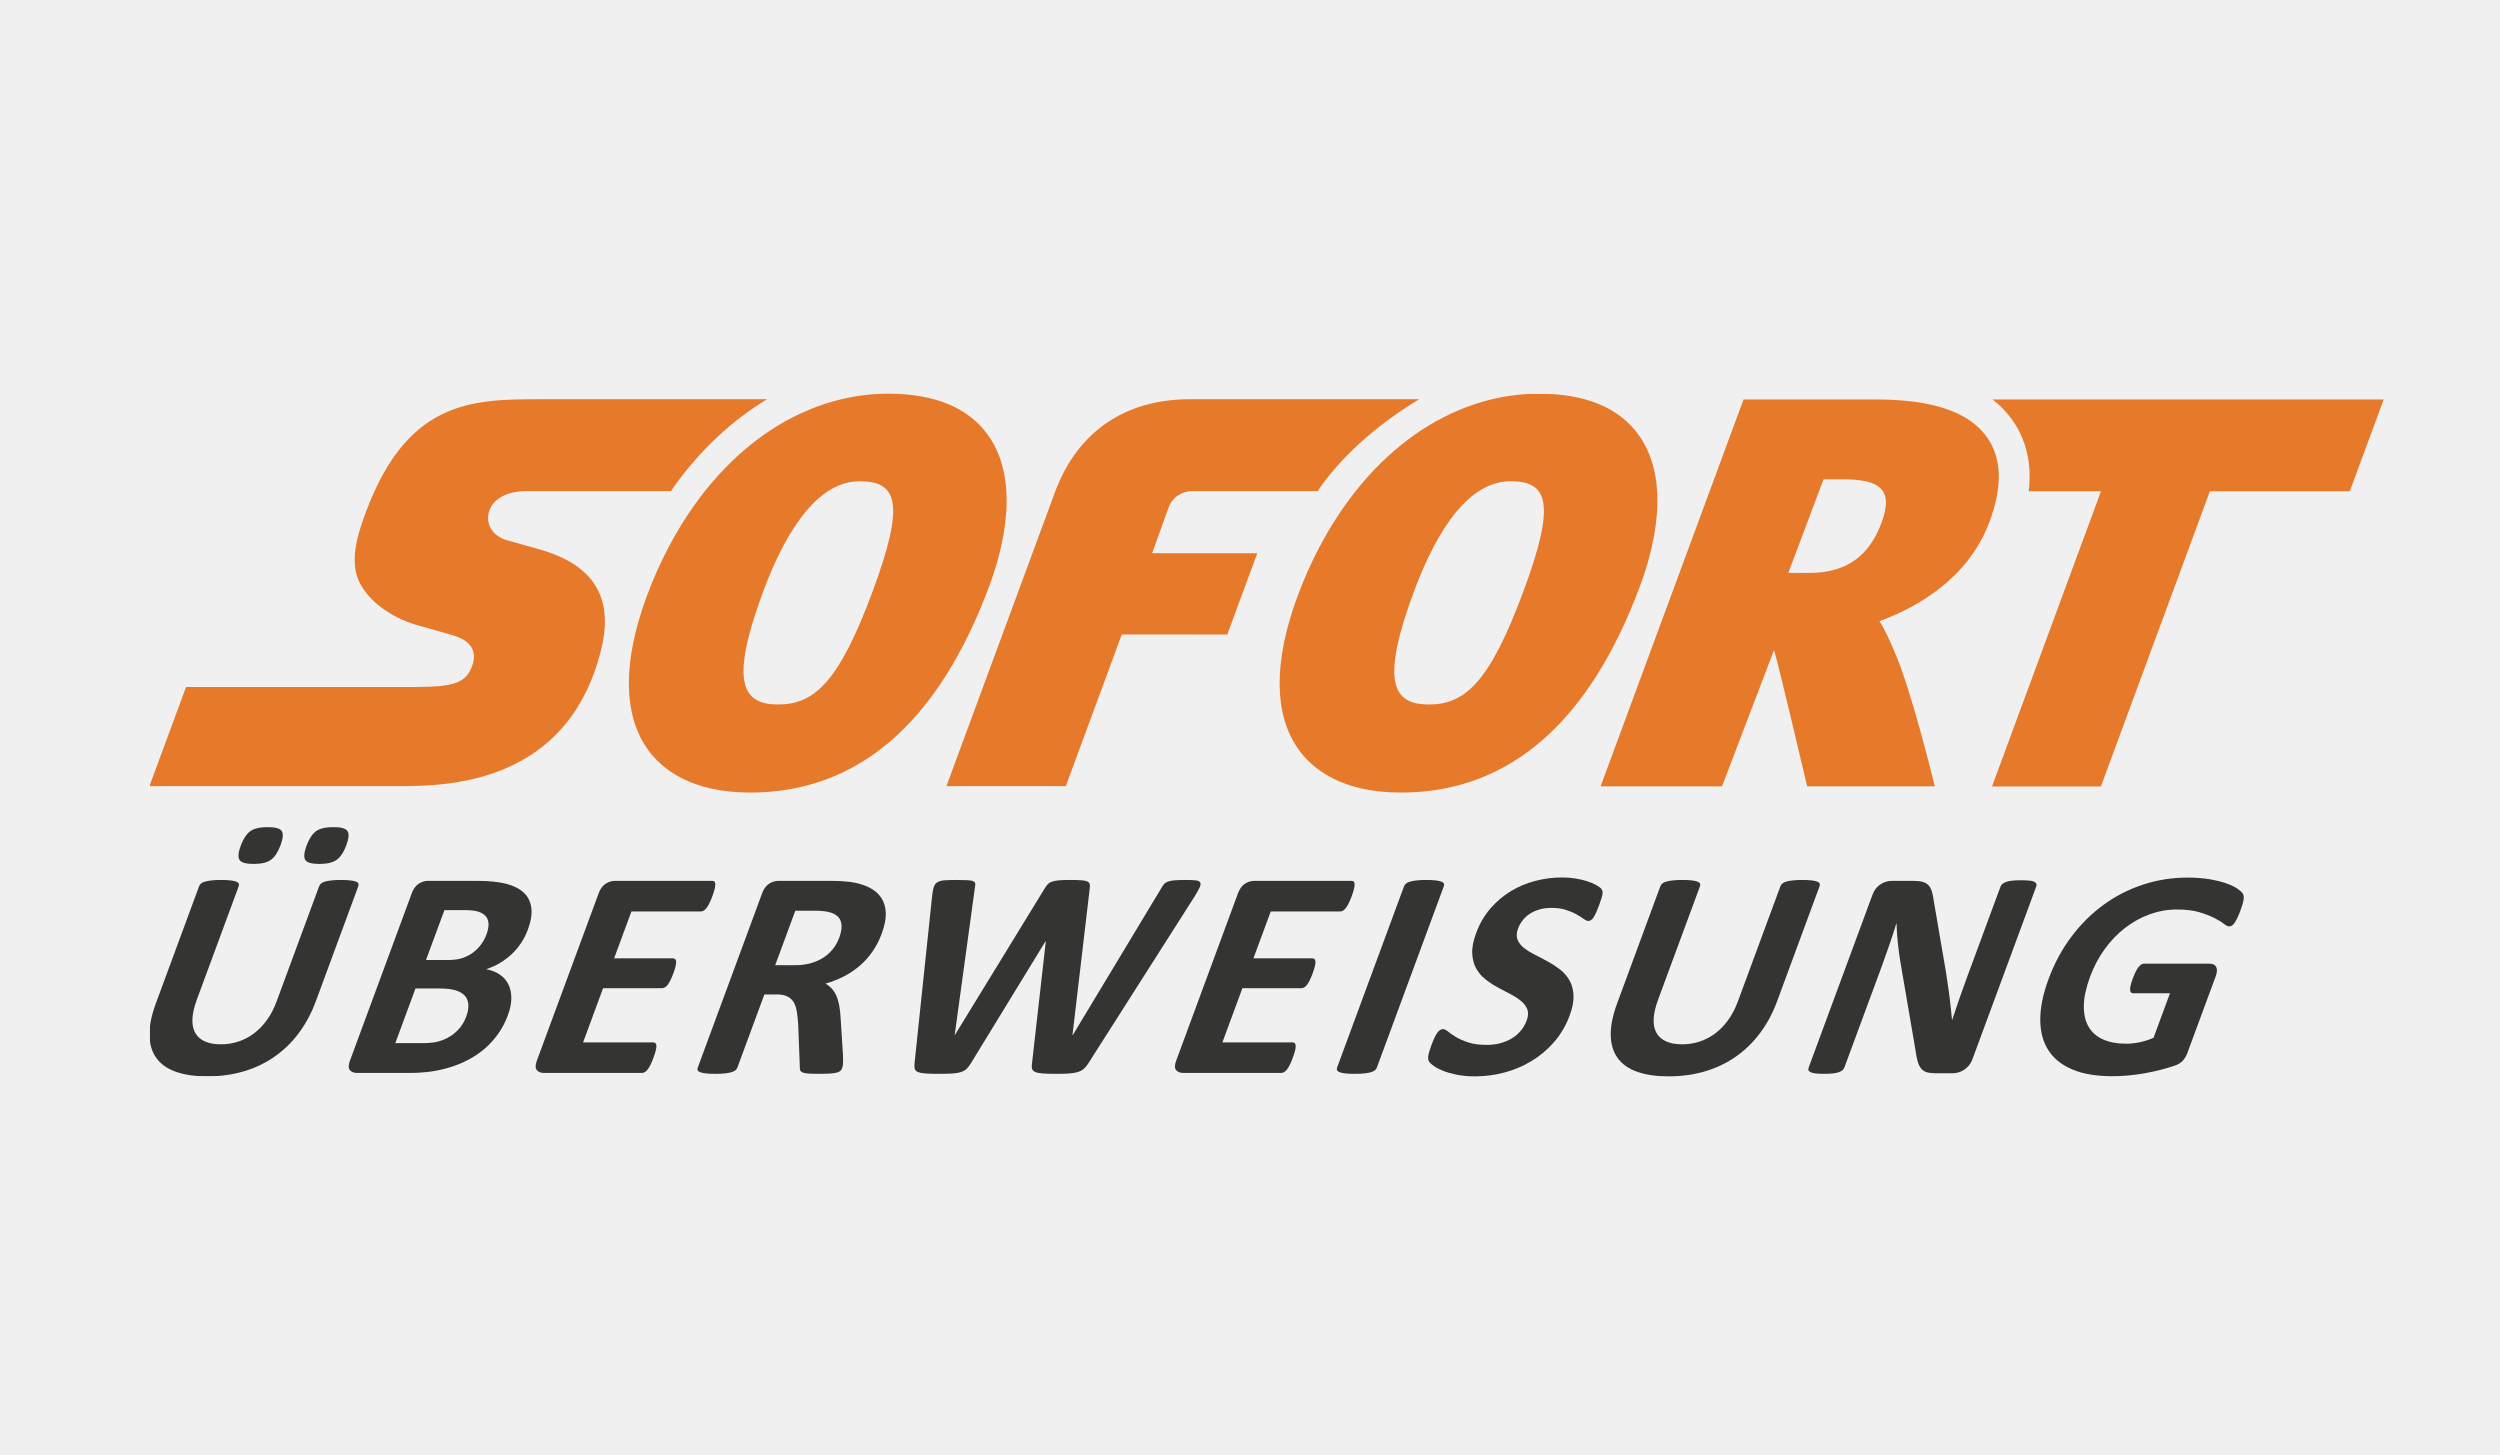
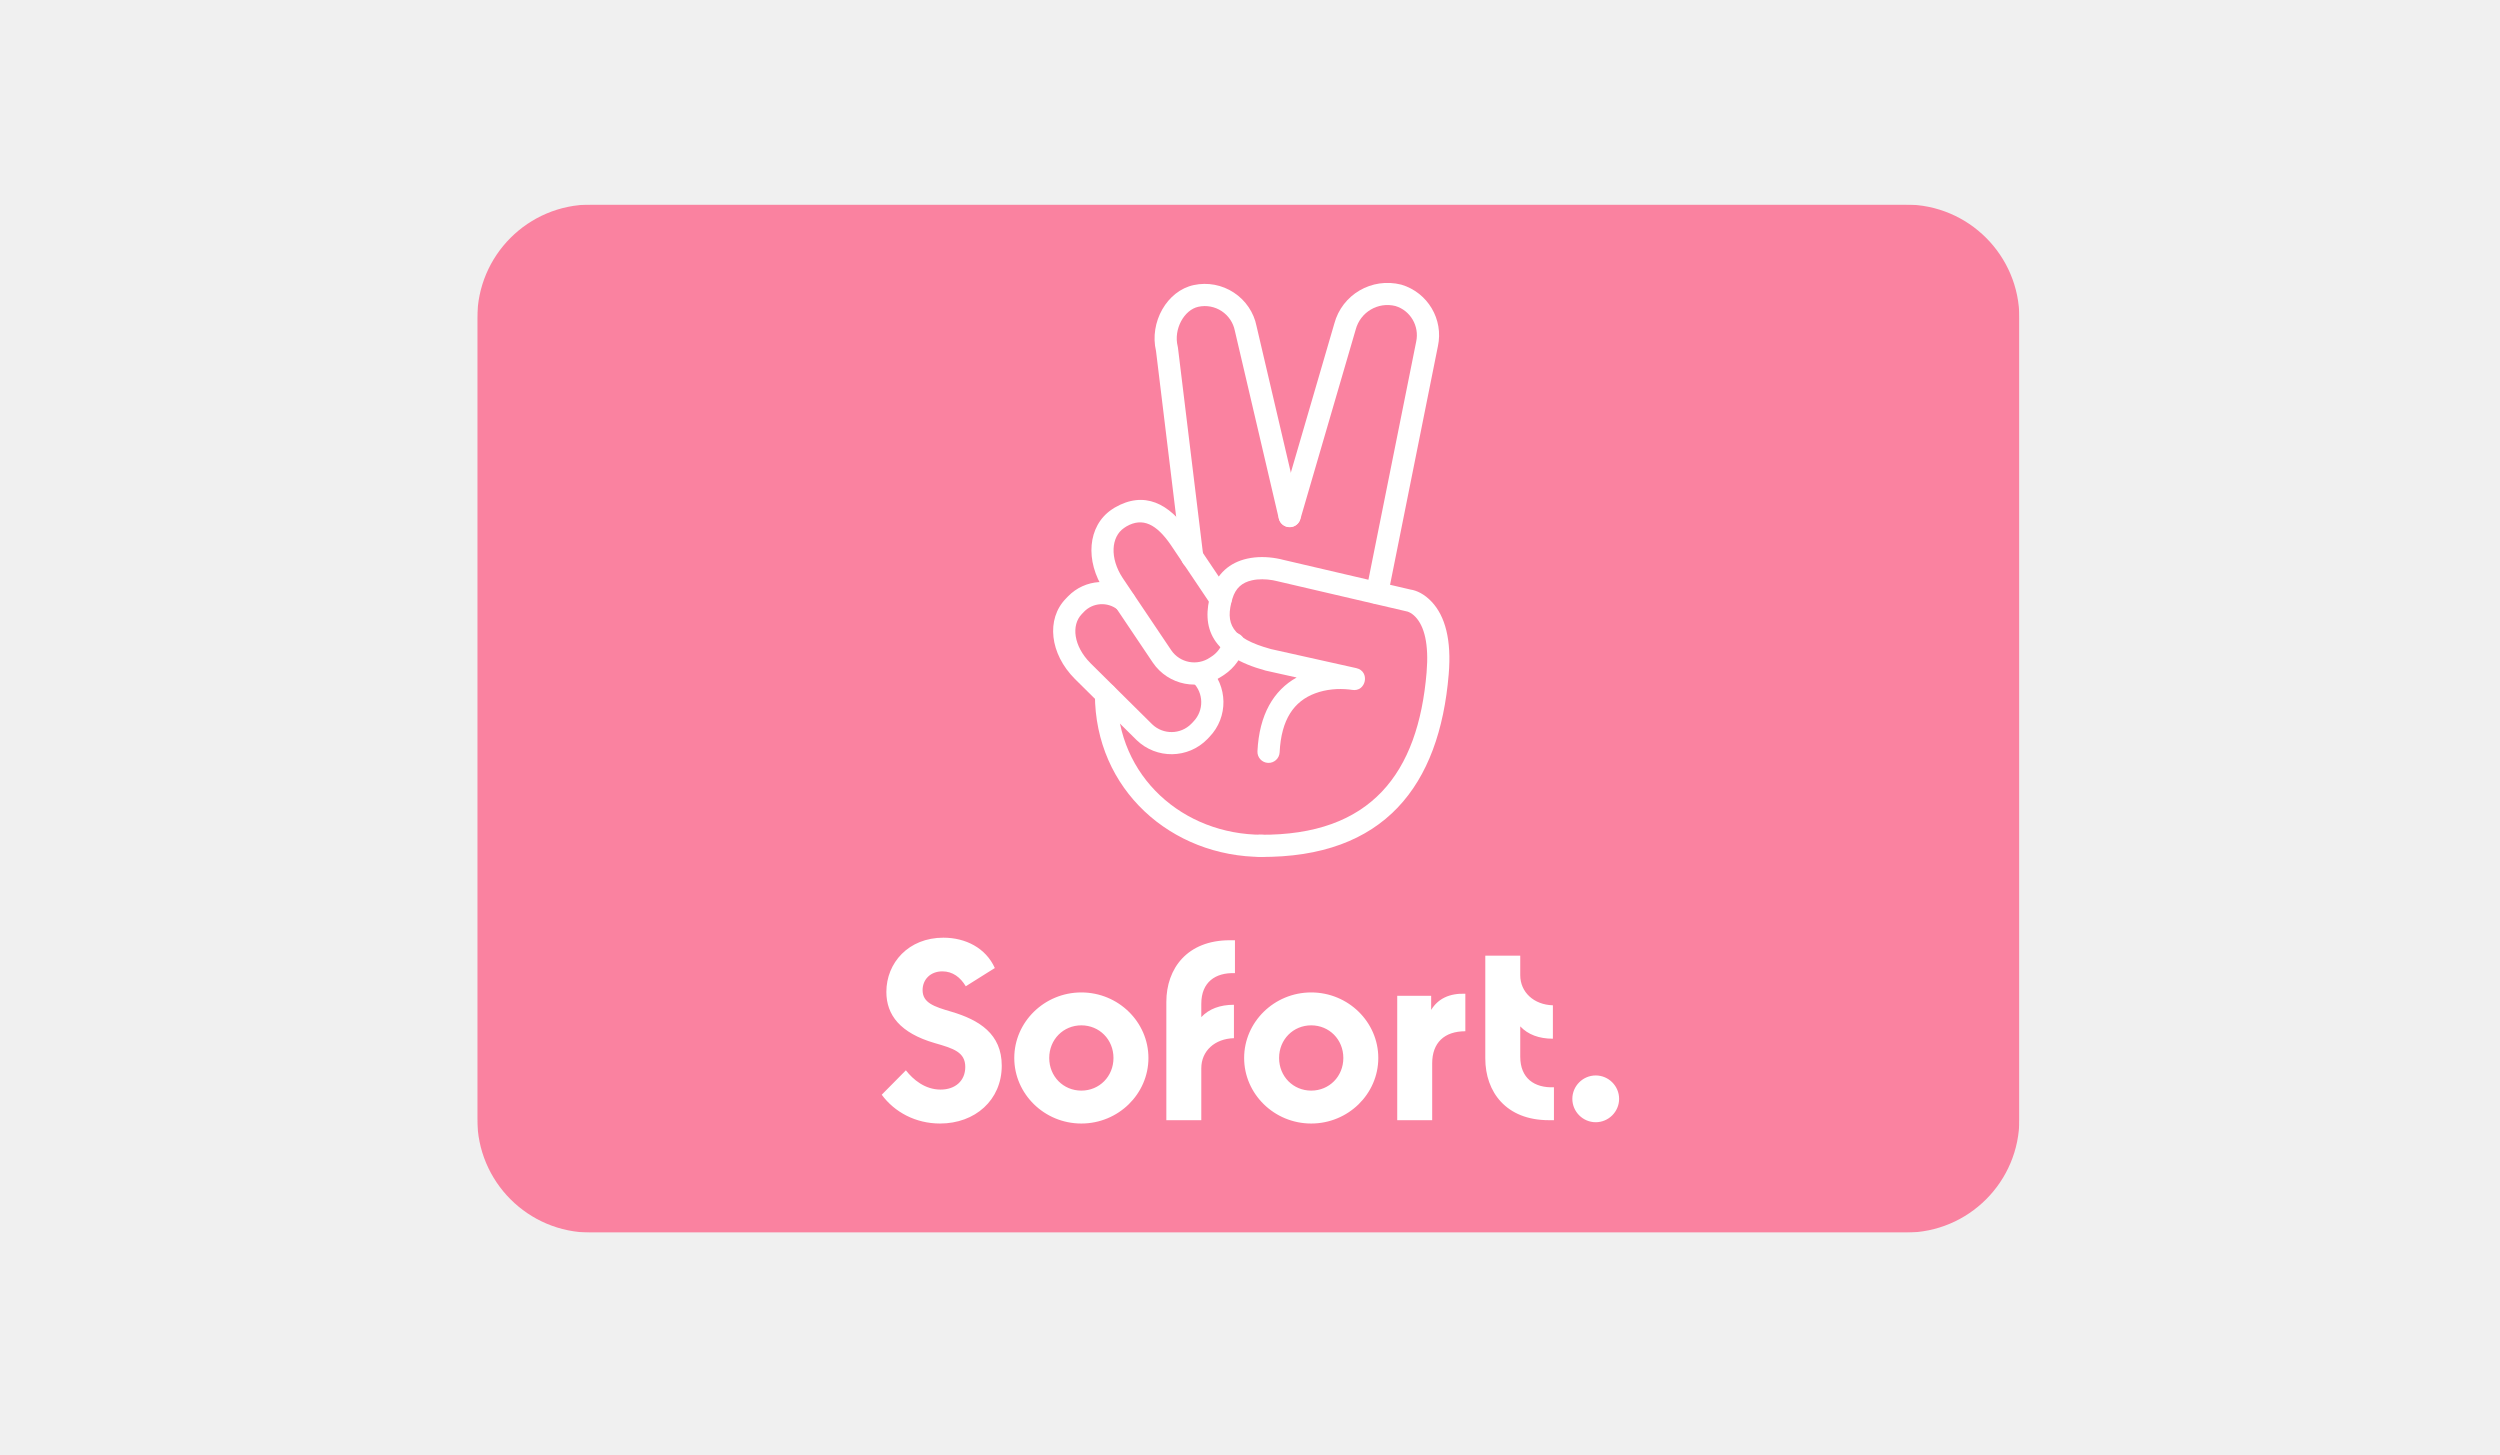
<svg xmlns="http://www.w3.org/2000/svg" xmlns:xlink="http://www.w3.org/1999/xlink" width="110px" height="64px" viewBox="0 0 110 64" version="1.1">
  <defs>
-     <polygon id="path-1" points="0.021 0.043 98.308 0.043 98.308 30.08 0.021 30.08" />
-     <polygon id="path-3" points="0.021 0.043 98.308 0.043 98.308 30.08 0.021 30.08" />
-     <polygon id="path-5" points="0.021 0.043 98.308 0.043 98.308 30.08 0.021 30.08" />
-     <polygon id="path-7" points="0.021 0.043 98.308 0.043 98.308 30.08 0.021 30.08" />
+     <rect id="path-1" x="0" y="0" width="67.853" height="45.235" rx="5" />
  </defs>
  <g id="Others" stroke="none" stroke-width="1" fill="none" fill-rule="evenodd">
    <g id="sofort">
-       <g transform="translate(6.575, 17.28)">
-         <path d="M81.098,0.296 C81.436,0.56 81.727,0.86 81.97,1.204 C82.591,2.087 82.829,3.135 82.688,4.337 L85.868,4.337 L81.074,17.324 L85.864,17.324 L90.66,4.337 L96.815,4.337 L98.308,0.296 L81.098,0.296" id="Fill-1" fill="#E7792B" />
-         <g id="Group-5">
-           <g id="Fill-2-Clipped">
-             <mask id="mask-2" fill="white">
-               <use xlink:href="#path-1" />
-             </mask>
-             <g id="path-1" />
-             <path d="M76.21,5.726 C75.697,7.088 74.776,7.929 73.024,7.929 L73.017,7.929 L72.111,7.927 L73.66,3.811 L74.542,3.811 C76.154,3.811 76.756,4.276 76.21,5.726 L76.21,5.726 Z M80.858,1.965 C80.07,0.847 78.467,0.298 75.955,0.296 L70.141,0.296 L63.851,17.32 L69.193,17.32 L71.48,11.328 C71.592,11.574 72.94,17.32 72.94,17.32 L78.557,17.32 C78.557,17.32 77.535,13.098 76.783,11.392 C76.591,10.955 76.389,10.463 76.12,10.052 C77.706,9.471 80.005,8.223 80.957,5.696 C81.542,4.142 81.508,2.887 80.858,1.965 L80.858,1.965 Z" id="Fill-2" fill="#E7792B" mask="url(#mask-2)" />
-           </g>
-           <g id="Fill-4-Clipped">
-             <mask id="mask-4" fill="white">
-               <use xlink:href="#path-3" />
-             </mask>
-             <g id="path-1" />
-             <path d="M27.177,0.286 L17.273,0.286 C15.711,0.286 14.195,0.286 12.835,0.966 C11.476,1.646 10.277,3.006 9.353,5.727 C9.153,6.312 9.047,6.815 9.033,7.253 C9.019,7.692 9.096,8.065 9.265,8.389 C9.473,8.784 9.809,9.157 10.231,9.47 C10.653,9.784 11.158,10.04 11.701,10.203 C11.722,10.208 12.008,10.289 12.354,10.386 C12.699,10.484 13.103,10.601 13.358,10.677 C13.508,10.722 13.672,10.781 13.821,10.869 C13.971,10.957 14.104,11.074 14.189,11.236 C14.244,11.344 14.274,11.461 14.277,11.587 C14.281,11.714 14.259,11.851 14.208,11.995 C14.082,12.365 13.889,12.603 13.523,12.749 C13.158,12.894 12.62,12.941 11.803,12.947 L1.612,12.947 L0,17.31 L10.909,17.31 C11.936,17.31 13.813,17.31 15.616,16.554 C17.42,15.799 19.15,14.289 19.883,11.269 C20.158,10.134 20.073,9.209 19.621,8.483 C19.168,7.757 18.35,7.23 17.159,6.892 C17.159,6.892 16.892,6.816 16.577,6.728 C16.265,6.639 15.904,6.538 15.719,6.485 C15.414,6.399 15.18,6.225 15.041,6.003 C14.903,5.783 14.861,5.514 14.94,5.239 C15.022,4.954 15.22,4.726 15.506,4.569 C15.793,4.413 16.17,4.327 16.61,4.327 L22.951,4.327 C22.996,4.263 23.036,4.194 23.081,4.131 C24.24,2.516 25.641,1.209 27.177,0.286" id="Fill-4" fill="#E7792B" mask="url(#mask-4)" />
+       <g transform="translate(21, 9)">
+         <g id="Clipped">
+           <mask id="mask-2" fill="white">
+             <use xlink:href="#path-1" />
+           </mask>
+           <g id="-now-a" />
+           <g id="Group" mask="url(#mask-2)" fill-rule="nonzero" fill="#FA82A0">
+             <rect id="Rectangle-path" x="0" y="0" width="67.853" height="45.235" />
          </g>
        </g>
-         <path d="M31.829,8.719 C30.349,12.713 29.274,13.718 27.657,13.718 L27.654,13.718 C26.079,13.716 25.527,12.734 27,8.759 C28.102,5.792 29.527,3.895 31.252,3.895 L31.253,3.895 C32.894,3.896 33.27,4.834 31.829,8.719 L31.829,8.719 Z M36.909,1.881 C36.046,0.663 34.569,0.044 32.513,0.043 C31.168,0.043 29.864,0.348 28.64,0.916 C26.89,1.732 25.304,3.094 24.009,4.901 C23.168,6.074 22.448,7.433 21.884,8.954 C20.821,11.823 20.832,14.152 21.92,15.687 C22.536,16.554 23.817,17.59 26.422,17.593 L26.431,17.593 C31.177,17.593 34.72,14.527 36.963,8.481 C37.555,6.881 38.337,3.896 36.909,1.881 L36.909,1.881 Z" id="Fill-6" fill="#E7792B" />
-         <path d="M55.871,0.286 L45.777,0.286 C42.955,0.286 40.854,1.693 39.862,4.327 L35.068,17.31 L40.32,17.31 L42.784,10.636 L47.425,10.639 L48.745,7.065 L44.119,7.062 L44.864,4.992 C45.019,4.621 45.39,4.326 45.933,4.326 C46.236,4.326 49.643,4.327 51.406,4.328 C51.452,4.264 51.492,4.194 51.537,4.131 C52.695,2.516 54.335,1.209 55.871,0.286" id="Fill-7" fill="#E7792B" />
-         <g id="Group-11">
-           <g id="Fill-8-Clipped">
-             <mask id="mask-6" fill="white">
-               <use xlink:href="#path-5" />
-             </mask>
-             <g id="path-3" />
-             <path d="M60.462,8.719 C58.982,12.713 57.908,13.718 56.291,13.718 L56.288,13.718 C54.711,13.716 54.161,12.734 55.634,8.759 C56.734,5.792 58.161,3.895 59.885,3.895 L59.888,3.895 C61.527,3.896 61.903,4.834 60.462,8.719 L60.462,8.719 Z M65.542,1.881 C64.678,0.663 63.202,0.044 61.145,0.043 C59.802,0.043 58.497,0.348 57.274,0.916 C55.524,1.732 53.938,3.094 52.643,4.901 C51.801,6.074 51.081,7.433 50.517,8.954 C49.453,11.823 49.466,14.152 50.554,15.687 C51.17,16.554 52.45,17.59 55.057,17.593 L55.064,17.593 C59.811,17.593 63.354,14.527 65.595,8.481 C66.19,6.881 66.97,3.896 65.542,1.881 L65.542,1.881 Z" id="Fill-8" fill="#E7792B" mask="url(#mask-6)" />
-           </g>
-           <g id="Fill-10-Clipped">
-             <mask id="mask-8" fill="white">
-               <use xlink:href="#path-7" />
-             </mask>
-             <g id="path-3" />
-             <path d="M8.664,19.91 C8.551,20.215 8.41,20.428 8.242,20.55 C8.073,20.673 7.819,20.733 7.478,20.733 C7.138,20.733 6.931,20.675 6.857,20.557 C6.784,20.439 6.802,20.233 6.911,19.936 C7.025,19.628 7.165,19.413 7.331,19.292 C7.497,19.174 7.749,19.113 8.09,19.113 C8.43,19.113 8.638,19.171 8.715,19.286 C8.792,19.402 8.775,19.61 8.664,19.91 L8.664,19.91 Z M5.768,19.91 C5.655,20.215 5.515,20.428 5.349,20.55 C5.182,20.673 4.929,20.733 4.589,20.733 C4.249,20.733 4.041,20.675 3.965,20.557 C3.889,20.439 3.906,20.233 4.015,19.936 C4.129,19.628 4.271,19.413 4.438,19.292 C4.606,19.174 4.858,19.113 5.194,19.113 C5.538,19.113 5.748,19.171 5.822,19.286 C5.897,19.402 5.879,19.61 5.768,19.91 L5.768,19.91 Z M7.319,26.782 C7.128,27.3 6.879,27.764 6.573,28.173 C6.268,28.583 5.912,28.929 5.507,29.211 C5.103,29.495 4.652,29.71 4.155,29.858 C3.658,30.005 3.123,30.08 2.549,30.08 C2.01,30.08 1.55,30.014 1.172,29.881 C0.792,29.748 0.504,29.546 0.307,29.276 C0.111,29.006 0.009,28.67 0,28.267 C-0.007,27.865 0.088,27.394 0.288,26.854 L2.186,21.713 C2.203,21.67 2.23,21.63 2.269,21.596 C2.308,21.561 2.366,21.532 2.443,21.511 C2.52,21.489 2.616,21.471 2.731,21.458 C2.846,21.445 2.99,21.438 3.162,21.438 C3.33,21.438 3.467,21.445 3.572,21.458 C3.678,21.471 3.76,21.489 3.818,21.511 C3.877,21.532 3.914,21.561 3.929,21.596 C3.945,21.63 3.946,21.67 3.929,21.713 L2.086,26.703 C1.963,27.039 1.897,27.33 1.89,27.575 C1.883,27.822 1.929,28.025 2.026,28.186 C2.124,28.347 2.266,28.468 2.455,28.549 C2.644,28.629 2.873,28.67 3.143,28.67 C3.417,28.67 3.677,28.628 3.924,28.545 C4.171,28.462 4.4,28.342 4.608,28.183 C4.817,28.024 5.006,27.828 5.173,27.595 C5.341,27.362 5.48,27.097 5.589,26.801 L7.468,21.713 C7.484,21.67 7.511,21.63 7.551,21.596 C7.59,21.561 7.647,21.532 7.721,21.511 C7.796,21.489 7.892,21.471 8.009,21.458 C8.127,21.445 8.269,21.438 8.437,21.438 C8.605,21.438 8.741,21.445 8.844,21.458 C8.948,21.471 9.029,21.489 9.087,21.511 C9.146,21.532 9.181,21.561 9.194,21.596 C9.208,21.63 9.207,21.67 9.191,21.713 L7.319,26.782 L7.319,26.782 Z" id="Fill-10" fill="#343433" mask="url(#mask-8)" />
-           </g>
+         <path d="M20.363,40.435 C21.901,40.435 23.077,39.405 23.077,37.89 C23.077,36.488 22.082,35.877 20.861,35.515 C20.081,35.289 19.594,35.119 19.594,34.565 C19.594,34.102 19.934,33.74 20.465,33.74 C20.917,33.74 21.257,34 21.494,34.396 L22.772,33.593 C22.376,32.711 21.483,32.258 20.51,32.258 C18.972,32.258 18,33.367 18,34.644 C18,35.662 18.611,36.454 20.126,36.895 C20.951,37.132 21.472,37.291 21.472,37.947 C21.472,38.557 21.031,38.942 20.386,38.942 C19.696,38.942 19.176,38.501 18.859,38.094 L17.796,39.168 C18.362,39.937 19.289,40.435 20.363,40.435 Z M26.579,40.435 C24.951,40.435 23.628,39.134 23.628,37.551 C23.628,35.968 24.951,34.667 26.579,34.667 C28.208,34.667 29.531,35.968 29.531,37.551 C29.531,39.134 28.208,40.435 26.579,40.435 Z M26.579,38.987 C27.371,38.987 27.993,38.365 27.993,37.551 C27.993,36.737 27.371,36.115 26.579,36.115 C25.788,36.115 25.166,36.737 25.166,37.551 C25.166,38.365 25.788,38.987 26.579,38.987 Z M33.338,33.819 L33.338,32.371 L33.112,32.371 C31.235,32.371 30.319,33.615 30.319,35.086 L30.319,40.288 L31.857,40.288 L31.857,38.003 C31.857,37.246 32.445,36.703 33.293,36.68 L33.293,35.21 C32.682,35.21 32.196,35.391 31.857,35.753 L31.857,35.165 C31.857,34.215 32.479,33.785 33.338,33.819 Z M36.693,40.435 C35.065,40.435 33.742,39.134 33.742,37.551 C33.742,35.968 35.065,34.667 36.693,34.667 C38.322,34.667 39.645,35.968 39.645,37.551 C39.645,39.134 38.322,40.435 36.693,40.435 Z M36.693,38.987 C37.485,38.987 38.107,38.365 38.107,37.551 C38.107,36.737 37.485,36.115 36.693,36.115 C35.902,36.115 35.28,36.737 35.28,37.551 C35.28,38.365 35.902,38.987 36.693,38.987 Z M41.971,35.436 L41.971,34.814 L40.478,34.814 L40.478,40.288 L42.016,40.288 L42.016,37.788 C42.016,36.884 42.547,36.375 43.475,36.375 L43.475,34.724 C42.774,34.701 42.276,34.939 41.971,35.436 Z M45.891,37.494 L45.891,36.16 C46.23,36.522 46.717,36.703 47.327,36.703 L47.327,35.233 C46.49,35.21 45.891,34.656 45.891,33.909 L45.891,33.05 L44.353,33.05 L44.353,37.573 C44.353,39.044 45.269,40.288 47.146,40.288 L47.373,40.288 L47.373,38.84 C46.513,38.874 45.891,38.444 45.891,37.494 Z M49.212,40.378 C49.778,40.378 50.241,39.914 50.241,39.349 C50.241,38.784 49.778,38.32 49.212,38.32 C48.647,38.32 48.183,38.784 48.183,39.349 C48.183,39.914 48.647,40.378 49.212,40.378 Z" id="Shape" fill="#FFFFFF" fill-rule="nonzero" />
+         <g id="Group" transform="translate(24.73798, 2.827198)" fill-rule="nonzero" fill="#FFFFFF">
+           <path d="M6.751,18.197 C7.23,18.668 7.24,19.437 6.774,19.92 L6.68,20.019 C6.213,20.496 5.442,20.508 4.956,20.04 L2.243,17.352 C1.496,16.602 1.388,15.677 1.864,15.189 L1.959,15.089 C2.351,14.686 2.99,14.643 3.435,14.994 C3.647,15.16 3.954,15.124 4.121,14.912 C4.288,14.701 4.251,14.394 4.039,14.227 C3.201,13.567 1.999,13.647 1.255,14.413 L1.16,14.512 C0.279,15.417 0.456,16.942 1.553,18.042 L4.274,20.738 C5.151,21.582 6.537,21.561 7.383,20.696 L7.479,20.595 C8.315,19.729 8.296,18.348 7.436,17.502 C7.244,17.313 6.934,17.315 6.745,17.507 C6.556,17.699 6.559,18.008 6.751,18.197 Z M5.127,3.621 L6.237,12.754 C6.27,13.022 6.513,13.212 6.781,13.18 C7.048,13.147 7.239,12.904 7.207,12.637 L6.092,3.474 L6.081,3.415 C5.891,2.655 6.364,1.804 6.993,1.67 C7.346,1.594 7.714,1.664 8.015,1.862 C8.316,2.061 8.525,2.371 8.595,2.725 L10.528,10.988 C10.59,11.25 10.853,11.413 11.115,11.352 C11.378,11.291 11.541,11.028 11.479,10.766 L9.549,2.52 C9.433,1.927 9.073,1.39 8.553,1.048 C8.034,0.705 7.398,0.585 6.79,0.715 C5.606,0.967 4.828,2.354 5.127,3.621 Z" id="Shape" />
+           <path d="M15.334,14.354 L17.53,3.405 C17.785,2.226 17.084,1.043 15.92,0.697 C14.617,0.368 13.311,1.135 12.971,2.414 L10.54,10.745 C10.464,11.004 10.613,11.274 10.872,11.35 C11.131,11.425 11.402,11.277 11.477,11.018 L13.912,2.676 C14.118,1.902 14.896,1.445 15.662,1.638 C16.316,1.833 16.723,2.519 16.574,3.206 L14.376,14.162 C14.323,14.426 14.495,14.683 14.759,14.736 C15.023,14.789 15.281,14.618 15.334,14.354 Z M9.803,24.902 C6.322,24.902 3.414,22.348 3.414,18.72 C3.414,18.45 3.195,18.232 2.926,18.232 C2.656,18.232 2.438,18.45 2.438,18.72 C2.438,22.917 5.808,25.878 9.803,25.878 C10.072,25.878 10.291,25.659 10.291,25.39 C10.291,25.12 10.072,24.902 9.803,24.902 Z M8.081,16.367 C8.005,16.641 7.835,16.879 7.601,17.039 L7.496,17.109 C6.935,17.486 6.176,17.34 5.796,16.782 L3.661,13.606 C3.079,12.722 3.155,11.792 3.716,11.407 L3.82,11.338 C4.539,10.921 5.15,11.237 5.778,12.152 L7.563,14.809 C7.714,15.033 8.017,15.092 8.241,14.942 C8.465,14.792 8.525,14.489 8.374,14.265 L6.586,11.604 C5.703,10.318 4.609,9.752 3.304,10.51 L3.168,10.599 C2.119,11.319 1.994,12.849 2.848,14.146 L4.987,17.329 C5.67,18.333 7.034,18.596 8.04,17.92 L8.148,17.848 C8.577,17.553 8.884,17.123 9.022,16.628 C9.094,16.369 8.942,16.1 8.682,16.028 C8.422,15.956 8.153,16.108 8.081,16.367 Z" id="Shape" />
+           <path d="M11.314,17.983 C10.299,18.55 9.668,19.616 9.59,21.229 C9.577,21.499 9.785,21.727 10.054,21.74 C10.323,21.753 10.552,21.546 10.566,21.277 C10.636,19.816 11.205,19.027 12.123,18.682 C12.615,18.497 13.15,18.46 13.621,18.51 C13.684,18.516 13.726,18.523 13.743,18.526 C14.372,18.643 14.563,17.71 13.939,17.57 L10.184,16.732 C8.427,16.251 8.162,15.601 8.487,14.517 C8.627,14.045 8.916,13.802 9.351,13.706 C9.639,13.642 9.962,13.65 10.269,13.703 C10.357,13.719 10.42,13.734 10.447,13.742 L16.147,15.072 C16.185,15.079 16.211,15.086 16.258,15.108 C16.352,15.15 16.45,15.219 16.546,15.321 C16.928,15.729 17.139,16.499 17.032,17.762 C16.66,22.194 14.594,24.945 9.697,24.902 C9.427,24.9 9.207,25.116 9.204,25.386 C9.202,25.655 9.419,25.875 9.688,25.878 C15.192,25.926 17.596,22.725 18.005,17.844 C18.134,16.325 17.848,15.283 17.259,14.654 C16.934,14.307 16.591,14.152 16.328,14.114 L10.693,12.798 C10.658,12.787 10.562,12.764 10.437,12.742 C10.015,12.668 9.57,12.657 9.139,12.753 C8.375,12.923 7.798,13.407 7.551,14.238 C7.082,15.802 7.583,17.032 9.949,17.679 L11.314,17.983 Z" id="Shape" />
        </g>
-         <path d="M14.831,23.836 C14.893,23.666 14.922,23.514 14.92,23.379 C14.917,23.244 14.878,23.132 14.805,23.042 C14.731,22.953 14.624,22.884 14.48,22.837 C14.337,22.789 14.13,22.765 13.861,22.765 L12.98,22.765 L12.169,24.96 L13.143,24.96 C13.395,24.96 13.606,24.93 13.778,24.871 C13.951,24.813 14.105,24.732 14.242,24.63 C14.379,24.527 14.497,24.407 14.597,24.271 C14.696,24.133 14.774,23.989 14.831,23.836 L14.831,23.836 Z M13.938,27.454 C14.01,27.258 14.042,27.083 14.033,26.928 C14.024,26.774 13.974,26.644 13.885,26.54 C13.795,26.436 13.661,26.355 13.484,26.298 C13.305,26.242 13.057,26.213 12.739,26.213 L11.706,26.213 L10.819,28.617 L12.078,28.617 C12.32,28.617 12.533,28.592 12.717,28.543 C12.902,28.492 13.073,28.418 13.231,28.32 C13.388,28.222 13.528,28.1 13.651,27.954 C13.773,27.808 13.869,27.642 13.938,27.454 L13.938,27.454 Z M15.769,27.396 C15.658,27.696 15.516,27.968 15.341,28.212 C15.167,28.456 14.971,28.672 14.755,28.859 C14.537,29.046 14.301,29.207 14.046,29.342 C13.791,29.477 13.523,29.588 13.244,29.675 C12.964,29.762 12.677,29.827 12.381,29.868 C12.085,29.909 11.764,29.93 11.42,29.93 L9.14,29.93 C8.995,29.93 8.887,29.887 8.819,29.802 C8.751,29.717 8.753,29.58 8.824,29.388 L11.544,22.02 C11.615,21.828 11.716,21.69 11.847,21.605 C11.978,21.52 12.116,21.478 12.261,21.478 L14.416,21.478 C14.941,21.478 15.37,21.522 15.702,21.608 C16.034,21.696 16.293,21.827 16.478,22.004 C16.662,22.18 16.771,22.403 16.804,22.673 C16.837,22.943 16.786,23.261 16.65,23.627 C16.574,23.832 16.477,24.024 16.357,24.206 C16.237,24.386 16.1,24.55 15.944,24.698 C15.787,24.846 15.614,24.977 15.424,25.09 C15.234,25.203 15.032,25.295 14.816,25.364 C15.043,25.407 15.238,25.484 15.404,25.593 C15.569,25.702 15.696,25.842 15.785,26.014 C15.874,26.186 15.92,26.388 15.924,26.618 C15.927,26.849 15.875,27.109 15.769,27.396 L15.769,27.396 Z" id="Fill-12" fill="#343433" />
-         <path d="M22.179,29.258 C22.132,29.384 22.088,29.489 22.046,29.574 C22.003,29.659 21.961,29.728 21.919,29.78 C21.878,29.832 21.836,29.87 21.795,29.894 C21.753,29.918 21.712,29.93 21.671,29.93 L17.364,29.93 C17.219,29.93 17.112,29.887 17.044,29.802 C16.975,29.717 16.977,29.58 17.047,29.388 L19.768,22.02 C19.839,21.828 19.94,21.69 20.071,21.605 C20.201,21.52 20.34,21.478 20.486,21.478 L24.767,21.478 C24.807,21.478 24.838,21.489 24.86,21.511 C24.884,21.532 24.896,21.571 24.898,21.624 C24.901,21.679 24.891,21.75 24.87,21.834 C24.85,21.919 24.816,22.026 24.768,22.157 C24.722,22.279 24.679,22.383 24.637,22.467 C24.594,22.552 24.552,22.621 24.511,22.673 C24.469,22.725 24.429,22.763 24.389,22.788 C24.349,22.811 24.31,22.823 24.27,22.823 L21.208,22.823 L20.446,24.887 L23.037,24.887 C23.077,24.887 23.109,24.9 23.133,24.923 C23.157,24.947 23.171,24.985 23.175,25.034 C23.179,25.085 23.17,25.152 23.149,25.237 C23.129,25.322 23.097,25.425 23.052,25.547 C23.005,25.674 22.961,25.778 22.919,25.861 C22.878,25.943 22.837,26.01 22.796,26.06 C22.756,26.11 22.715,26.146 22.674,26.168 C22.632,26.189 22.592,26.2 22.552,26.2 L19.961,26.2 L19.081,28.585 L22.169,28.585 C22.209,28.585 22.241,28.597 22.265,28.62 C22.289,28.644 22.303,28.682 22.306,28.734 C22.308,28.787 22.3,28.856 22.279,28.941 C22.258,29.025 22.225,29.131 22.179,29.258" id="Fill-13" fill="#343433" />
-         <path d="M30.355,23.973 C30.457,23.694 30.481,23.459 30.423,23.268 C30.365,23.076 30.206,22.941 29.942,22.862 C29.862,22.841 29.769,22.823 29.661,22.811 C29.553,22.798 29.4,22.791 29.201,22.791 L28.419,22.791 L27.534,25.188 L28.422,25.188 C28.669,25.188 28.896,25.159 29.104,25.1 C29.311,25.041 29.495,24.959 29.659,24.852 C29.822,24.745 29.962,24.618 30.079,24.469 C30.195,24.321 30.287,24.156 30.355,23.973 L30.355,23.973 Z M30.483,29.707 C30.465,29.756 30.442,29.796 30.412,29.829 C30.382,29.861 30.331,29.888 30.256,29.911 C30.181,29.932 30.079,29.947 29.948,29.956 C29.817,29.964 29.64,29.969 29.419,29.969 C29.234,29.969 29.087,29.964 28.98,29.956 C28.873,29.947 28.791,29.931 28.736,29.907 C28.681,29.883 28.647,29.852 28.634,29.816 C28.621,29.779 28.616,29.734 28.618,29.682 L28.546,27.794 C28.532,27.581 28.511,27.391 28.484,27.226 C28.456,27.06 28.409,26.922 28.343,26.811 C28.275,26.7 28.18,26.617 28.061,26.56 C27.94,26.503 27.787,26.475 27.601,26.475 L27.058,26.475 L25.869,29.695 C25.853,29.739 25.824,29.777 25.782,29.813 C25.741,29.847 25.683,29.875 25.609,29.897 C25.535,29.919 25.44,29.937 25.324,29.95 C25.209,29.962 25.065,29.969 24.893,29.969 C24.725,29.969 24.587,29.962 24.48,29.95 C24.372,29.937 24.288,29.919 24.231,29.897 C24.172,29.875 24.137,29.847 24.122,29.813 C24.109,29.777 24.11,29.739 24.126,29.695 L26.96,22.02 C27.031,21.828 27.132,21.69 27.263,21.605 C27.393,21.52 27.532,21.478 27.677,21.478 L29.898,21.478 C30.123,21.478 30.307,21.483 30.449,21.491 C30.592,21.5 30.721,21.511 30.835,21.524 C31.162,21.571 31.442,21.655 31.674,21.772 C31.907,21.89 32.085,22.043 32.207,22.233 C32.329,22.422 32.393,22.646 32.4,22.905 C32.405,23.164 32.346,23.461 32.222,23.797 C32.118,24.08 31.986,24.338 31.827,24.571 C31.668,24.804 31.484,25.012 31.276,25.194 C31.066,25.377 30.833,25.537 30.576,25.672 C30.318,25.806 30.042,25.915 29.746,25.998 C29.852,26.059 29.945,26.132 30.025,26.22 C30.106,26.307 30.173,26.412 30.226,26.537 C30.28,26.66 30.322,26.803 30.351,26.961 C30.38,27.121 30.401,27.3 30.411,27.501 L30.518,29.166 C30.523,29.331 30.522,29.452 30.516,29.528 C30.511,29.604 30.499,29.665 30.483,29.707 L30.483,29.707 Z" id="Fill-14" fill="#343433" />
-         <path d="M41.321,29.492 C41.256,29.597 41.188,29.681 41.117,29.744 C41.049,29.807 40.961,29.855 40.856,29.887 C40.751,29.92 40.623,29.942 40.474,29.953 C40.325,29.964 40.137,29.969 39.911,29.969 C39.66,29.969 39.46,29.964 39.311,29.953 C39.163,29.942 39.05,29.92 38.974,29.887 C38.897,29.855 38.852,29.807 38.835,29.744 C38.818,29.681 38.818,29.597 38.835,29.492 L39.441,24.136 L39.428,24.136 L36.151,29.492 C36.091,29.593 36.031,29.675 35.968,29.737 C35.905,29.801 35.823,29.85 35.725,29.884 C35.626,29.919 35.499,29.942 35.347,29.953 C35.196,29.964 34.999,29.969 34.755,29.969 C34.5,29.969 34.297,29.964 34.149,29.953 C34,29.942 33.888,29.92 33.811,29.887 C33.735,29.855 33.689,29.807 33.672,29.744 C33.656,29.681 33.653,29.597 33.666,29.492 L34.441,22.118 C34.459,21.961 34.482,21.838 34.511,21.75 C34.539,21.66 34.59,21.591 34.663,21.543 C34.736,21.496 34.837,21.466 34.967,21.455 C35.097,21.444 35.275,21.438 35.5,21.438 C35.708,21.438 35.871,21.442 35.99,21.448 C36.109,21.455 36.195,21.47 36.248,21.494 C36.302,21.518 36.331,21.553 36.336,21.599 C36.341,21.645 36.335,21.709 36.318,21.791 L35.431,28.264 L35.438,28.264 L39.375,21.837 C39.424,21.755 39.472,21.687 39.52,21.634 C39.568,21.583 39.631,21.542 39.71,21.514 C39.789,21.486 39.89,21.466 40.014,21.455 C40.137,21.444 40.298,21.438 40.497,21.438 C40.709,21.438 40.876,21.443 40.999,21.451 C41.122,21.46 41.212,21.479 41.27,21.507 C41.329,21.536 41.363,21.576 41.375,21.628 C41.386,21.681 41.384,21.75 41.37,21.837 L40.614,28.264 L40.627,28.264 L44.515,21.811 C44.553,21.741 44.593,21.682 44.634,21.631 C44.674,21.582 44.731,21.542 44.803,21.514 C44.875,21.486 44.971,21.466 45.09,21.455 C45.209,21.444 45.372,21.438 45.58,21.438 C45.774,21.438 45.923,21.444 46.028,21.455 C46.132,21.466 46.199,21.496 46.231,21.543 C46.261,21.591 46.256,21.662 46.215,21.756 C46.173,21.849 46.103,21.977 46.004,22.138 L41.321,29.492" id="Fill-15" fill="#343433" />
-         <path d="M50.309,29.258 C50.262,29.384 50.218,29.489 50.176,29.574 C50.133,29.659 50.092,29.728 50.049,29.78 C50.008,29.832 49.967,29.87 49.924,29.894 C49.883,29.918 49.842,29.93 49.802,29.93 L45.494,29.93 C45.349,29.93 45.242,29.887 45.173,29.802 C45.105,29.717 45.107,29.58 45.178,29.388 L47.898,22.02 C47.969,21.828 48.07,21.69 48.201,21.605 C48.332,21.52 48.47,21.478 48.616,21.478 L52.897,21.478 C52.937,21.478 52.968,21.489 52.99,21.511 C53.014,21.532 53.026,21.571 53.028,21.624 C53.03,21.679 53.021,21.75 53.001,21.834 C52.98,21.919 52.947,22.026 52.898,22.157 C52.853,22.279 52.809,22.383 52.766,22.467 C52.725,22.552 52.683,22.621 52.641,22.673 C52.6,22.725 52.559,22.763 52.519,22.788 C52.479,22.811 52.439,22.823 52.399,22.823 L49.338,22.823 L48.576,24.887 L51.167,24.887 C51.207,24.887 51.238,24.9 51.263,24.923 C51.287,24.947 51.302,24.985 51.305,25.034 C51.309,25.085 51.3,25.152 51.28,25.237 C51.259,25.322 51.227,25.425 51.182,25.547 C51.135,25.674 51.091,25.778 51.049,25.861 C51.008,25.943 50.967,26.01 50.926,26.06 C50.886,26.11 50.845,26.146 50.804,26.168 C50.762,26.189 50.722,26.2 50.682,26.2 L48.091,26.2 L47.21,28.585 L50.298,28.585 C50.338,28.585 50.37,28.597 50.395,28.62 C50.419,28.644 50.433,28.682 50.435,28.734 C50.439,28.787 50.429,28.856 50.41,28.941 C50.389,29.025 50.355,29.131 50.309,29.258" id="Fill-16" fill="#343433" />
-         <path d="M54.006,29.695 C53.99,29.739 53.961,29.777 53.92,29.813 C53.878,29.847 53.821,29.875 53.745,29.897 C53.672,29.919 53.577,29.937 53.461,29.95 C53.346,29.962 53.203,29.969 53.03,29.969 C52.862,29.969 52.724,29.962 52.616,29.95 C52.509,29.937 52.426,29.919 52.367,29.897 C52.309,29.875 52.272,29.847 52.256,29.813 C52.24,29.777 52.241,29.739 52.256,29.695 L55.204,21.713 C55.221,21.67 55.249,21.63 55.291,21.596 C55.332,21.561 55.392,21.532 55.468,21.511 C55.544,21.489 55.64,21.471 55.756,21.458 C55.871,21.445 56.012,21.438 56.18,21.438 C56.352,21.438 56.492,21.445 56.597,21.458 C56.703,21.471 56.785,21.489 56.843,21.511 C56.902,21.532 56.939,21.561 56.955,21.596 C56.971,21.63 56.971,21.67 56.954,21.713 L54.006,29.695" id="Fill-17" fill="#343433" />
-         <path d="M62.493,27.396 C62.328,27.84 62.1,28.23 61.809,28.565 C61.517,28.901 61.187,29.18 60.816,29.404 C60.446,29.629 60.048,29.797 59.622,29.911 C59.196,30.023 58.764,30.08 58.327,30.08 C58.031,30.08 57.765,30.056 57.528,30.009 C57.292,29.96 57.089,29.903 56.919,29.836 C56.75,29.768 56.613,29.697 56.51,29.623 C56.408,29.549 56.337,29.484 56.302,29.427 C56.265,29.371 56.253,29.289 56.269,29.182 C56.284,29.075 56.328,28.922 56.403,28.721 C56.452,28.587 56.499,28.473 56.541,28.382 C56.584,28.29 56.626,28.216 56.667,28.16 C56.707,28.103 56.749,28.063 56.791,28.039 C56.833,28.015 56.875,28.003 56.92,28.003 C56.982,28.003 57.056,28.039 57.143,28.111 C57.228,28.183 57.344,28.262 57.488,28.349 C57.633,28.436 57.814,28.516 58.033,28.588 C58.251,28.66 58.522,28.695 58.844,28.695 C59.057,28.695 59.256,28.67 59.442,28.62 C59.629,28.571 59.797,28.499 59.948,28.407 C60.098,28.317 60.23,28.203 60.342,28.068 C60.454,27.933 60.54,27.783 60.601,27.618 C60.672,27.426 60.68,27.262 60.624,27.125 C60.569,26.987 60.476,26.866 60.345,26.759 C60.214,26.652 60.058,26.552 59.877,26.458 C59.694,26.365 59.508,26.265 59.316,26.161 C59.125,26.057 58.946,25.938 58.779,25.805 C58.611,25.673 58.476,25.514 58.375,25.329 C58.273,25.143 58.215,24.924 58.203,24.672 C58.19,24.419 58.249,24.117 58.38,23.764 C58.529,23.36 58.736,23.003 59.002,22.695 C59.268,22.389 59.567,22.134 59.901,21.932 C60.234,21.729 60.595,21.578 60.983,21.478 C61.371,21.378 61.761,21.328 62.156,21.328 C62.358,21.328 62.556,21.343 62.748,21.374 C62.94,21.404 63.115,21.445 63.272,21.498 C63.429,21.55 63.564,21.608 63.678,21.674 C63.791,21.74 63.861,21.794 63.889,21.837 C63.917,21.88 63.933,21.918 63.937,21.948 C63.942,21.979 63.94,22.019 63.932,22.069 C63.925,22.119 63.91,22.182 63.885,22.259 C63.862,22.334 63.829,22.429 63.788,22.543 C63.741,22.669 63.698,22.776 63.66,22.862 C63.62,22.95 63.583,23.022 63.547,23.078 C63.51,23.135 63.473,23.176 63.434,23.203 C63.396,23.228 63.353,23.242 63.304,23.242 C63.256,23.242 63.189,23.212 63.106,23.15 C63.022,23.089 62.916,23.023 62.788,22.951 C62.66,22.879 62.506,22.813 62.324,22.755 C62.143,22.695 61.93,22.667 61.688,22.667 C61.497,22.667 61.323,22.69 61.165,22.735 C61.006,22.781 60.865,22.844 60.74,22.925 C60.616,23.005 60.509,23.102 60.422,23.215 C60.333,23.329 60.265,23.448 60.219,23.575 C60.15,23.761 60.142,23.925 60.194,24.062 C60.248,24.198 60.342,24.32 60.477,24.427 C60.612,24.534 60.772,24.633 60.959,24.728 C61.146,24.821 61.335,24.92 61.525,25.025 C61.716,25.129 61.898,25.248 62.07,25.38 C62.242,25.514 62.379,25.673 62.484,25.858 C62.588,26.042 62.646,26.261 62.66,26.511 C62.674,26.761 62.618,27.056 62.493,27.396" id="Fill-18" fill="#343433" />
-         <path d="M71.615,26.782 C71.423,27.3 71.175,27.764 70.869,28.173 C70.563,28.583 70.208,28.929 69.803,29.211 C69.398,29.495 68.948,29.71 68.451,29.858 C67.954,30.005 67.419,30.08 66.845,30.08 C66.306,30.08 65.847,30.014 65.467,29.881 C65.087,29.748 64.8,29.546 64.603,29.276 C64.407,29.006 64.305,28.67 64.297,28.267 C64.289,27.865 64.384,27.394 64.584,26.854 L66.481,21.713 C66.498,21.67 66.525,21.63 66.565,21.596 C66.604,21.561 66.663,21.532 66.739,21.511 C66.815,21.489 66.912,21.471 67.026,21.458 C67.142,21.445 67.286,21.438 67.458,21.438 C67.626,21.438 67.763,21.445 67.868,21.458 C67.973,21.471 68.055,21.489 68.114,21.511 C68.172,21.532 68.21,21.561 68.225,21.596 C68.241,21.63 68.241,21.67 68.225,21.713 L66.382,26.703 C66.258,27.039 66.192,27.33 66.186,27.575 C66.178,27.822 66.224,28.025 66.321,28.186 C66.418,28.347 66.562,28.468 66.75,28.549 C66.94,28.629 67.169,28.67 67.438,28.67 C67.711,28.67 67.972,28.628 68.219,28.545 C68.467,28.462 68.695,28.342 68.904,28.183 C69.113,28.024 69.301,27.828 69.47,27.595 C69.636,27.362 69.775,27.097 69.885,26.801 L71.764,21.713 C71.78,21.67 71.807,21.63 71.847,21.596 C71.886,21.561 71.943,21.532 72.017,21.511 C72.092,21.489 72.187,21.471 72.305,21.458 C72.422,21.445 72.565,21.438 72.733,21.438 C72.901,21.438 73.037,21.445 73.14,21.458 C73.244,21.471 73.325,21.489 73.383,21.511 C73.441,21.532 73.476,21.561 73.49,21.596 C73.504,21.63 73.503,21.67 73.487,21.713 L71.615,26.782" id="Fill-19" fill="#343433" />
-         <path d="M80.211,29.329 C80.175,29.43 80.124,29.518 80.059,29.597 C79.995,29.675 79.924,29.741 79.845,29.793 C79.766,29.845 79.681,29.883 79.591,29.907 C79.5,29.931 79.413,29.944 79.329,29.944 L78.587,29.944 C78.432,29.944 78.304,29.928 78.202,29.897 C78.101,29.867 78.018,29.812 77.953,29.731 C77.887,29.651 77.836,29.541 77.798,29.404 C77.76,29.267 77.727,29.09 77.697,28.872 L77.021,24.92 C76.985,24.685 76.953,24.432 76.926,24.159 C76.898,23.888 76.88,23.622 76.874,23.365 L76.861,23.365 C76.763,23.679 76.661,23.992 76.554,24.303 C76.448,24.614 76.334,24.935 76.212,25.267 L74.578,29.688 C74.563,29.731 74.536,29.771 74.499,29.806 C74.462,29.841 74.409,29.87 74.34,29.894 C74.272,29.918 74.185,29.937 74.079,29.95 C73.971,29.962 73.838,29.969 73.679,29.969 C73.525,29.969 73.4,29.962 73.303,29.95 C73.206,29.937 73.133,29.918 73.084,29.894 C73.037,29.87 73.008,29.841 72.997,29.806 C72.989,29.771 72.992,29.731 73.008,29.688 L75.813,22.092 C75.889,21.887 76.006,21.734 76.165,21.631 C76.325,21.529 76.493,21.478 76.67,21.478 L77.604,21.478 C77.772,21.478 77.909,21.492 78.013,21.52 C78.117,21.549 78.202,21.596 78.269,21.661 C78.335,21.726 78.386,21.817 78.424,21.932 C78.46,22.047 78.49,22.19 78.511,22.36 L79.04,25.449 C79.068,25.636 79.096,25.82 79.124,26.001 C79.153,26.182 79.178,26.362 79.2,26.543 C79.221,26.724 79.241,26.901 79.261,27.076 C79.282,27.25 79.298,27.424 79.314,27.598 L79.32,27.598 C79.419,27.293 79.527,26.976 79.643,26.644 C79.759,26.314 79.871,25.998 79.982,25.698 L81.447,21.733 C81.463,21.689 81.49,21.65 81.53,21.615 C81.569,21.58 81.624,21.55 81.696,21.524 C81.768,21.498 81.856,21.479 81.962,21.468 C82.068,21.457 82.2,21.451 82.359,21.451 C82.509,21.451 82.633,21.457 82.731,21.468 C82.828,21.479 82.9,21.498 82.945,21.524 C82.991,21.55 83.019,21.58 83.027,21.615 C83.038,21.65 83.033,21.689 83.017,21.733 L80.211,29.329" id="Fill-20" fill="#343433" />
-         <path d="M92.001,22.791 C91.955,22.917 91.909,23.026 91.863,23.117 C91.819,23.209 91.777,23.282 91.738,23.336 C91.697,23.391 91.659,23.429 91.622,23.45 C91.585,23.472 91.546,23.483 91.507,23.483 C91.45,23.483 91.371,23.444 91.272,23.365 C91.173,23.287 91.034,23.203 90.856,23.111 C90.678,23.02 90.456,22.935 90.192,22.856 C89.926,22.778 89.599,22.738 89.21,22.738 C88.796,22.738 88.394,22.81 88.006,22.951 C87.618,23.092 87.257,23.293 86.922,23.552 C86.588,23.811 86.29,24.122 86.028,24.486 C85.766,24.849 85.553,25.251 85.39,25.691 C85.212,26.174 85.119,26.6 85.114,26.968 C85.109,27.336 85.177,27.644 85.32,27.892 C85.462,28.141 85.674,28.327 85.957,28.454 C86.239,28.58 86.579,28.643 86.978,28.643 C87.171,28.643 87.373,28.621 87.578,28.578 C87.784,28.534 87.985,28.469 88.181,28.382 L88.904,26.423 L87.28,26.423 C87.201,26.423 87.157,26.374 87.149,26.275 C87.141,26.177 87.181,26.011 87.268,25.775 C87.313,25.654 87.356,25.552 87.398,25.469 C87.439,25.386 87.48,25.32 87.52,25.27 C87.562,25.219 87.602,25.183 87.641,25.159 C87.681,25.135 87.72,25.122 87.76,25.122 L90.657,25.122 C90.727,25.122 90.785,25.135 90.832,25.159 C90.879,25.183 90.914,25.218 90.938,25.267 C90.962,25.315 90.973,25.372 90.97,25.439 C90.968,25.507 90.95,25.584 90.918,25.672 L89.675,29.035 C89.628,29.166 89.562,29.28 89.48,29.378 C89.397,29.476 89.273,29.553 89.108,29.61 C88.944,29.667 88.745,29.725 88.511,29.787 C88.275,29.847 88.037,29.9 87.793,29.944 C87.549,29.987 87.307,30.019 87.067,30.041 C86.828,30.063 86.591,30.073 86.356,30.073 C85.672,30.073 85.094,29.977 84.625,29.783 C84.155,29.589 83.8,29.309 83.56,28.941 C83.321,28.573 83.199,28.124 83.197,27.595 C83.193,27.066 83.315,26.466 83.562,25.796 C83.819,25.103 84.154,24.482 84.569,23.931 C84.984,23.38 85.458,22.911 85.989,22.526 C86.521,22.14 87.098,21.846 87.724,21.641 C88.35,21.436 89.001,21.334 89.676,21.334 C90.048,21.334 90.376,21.359 90.662,21.41 C90.949,21.46 91.192,21.52 91.393,21.592 C91.594,21.664 91.755,21.741 91.875,21.824 C91.994,21.907 92.072,21.979 92.11,22.04 C92.146,22.101 92.158,22.187 92.143,22.298 C92.129,22.409 92.082,22.573 92.001,22.791" id="Fill-21" fill="#343433" />
      </g>
    </g>
  </g>
</svg>
